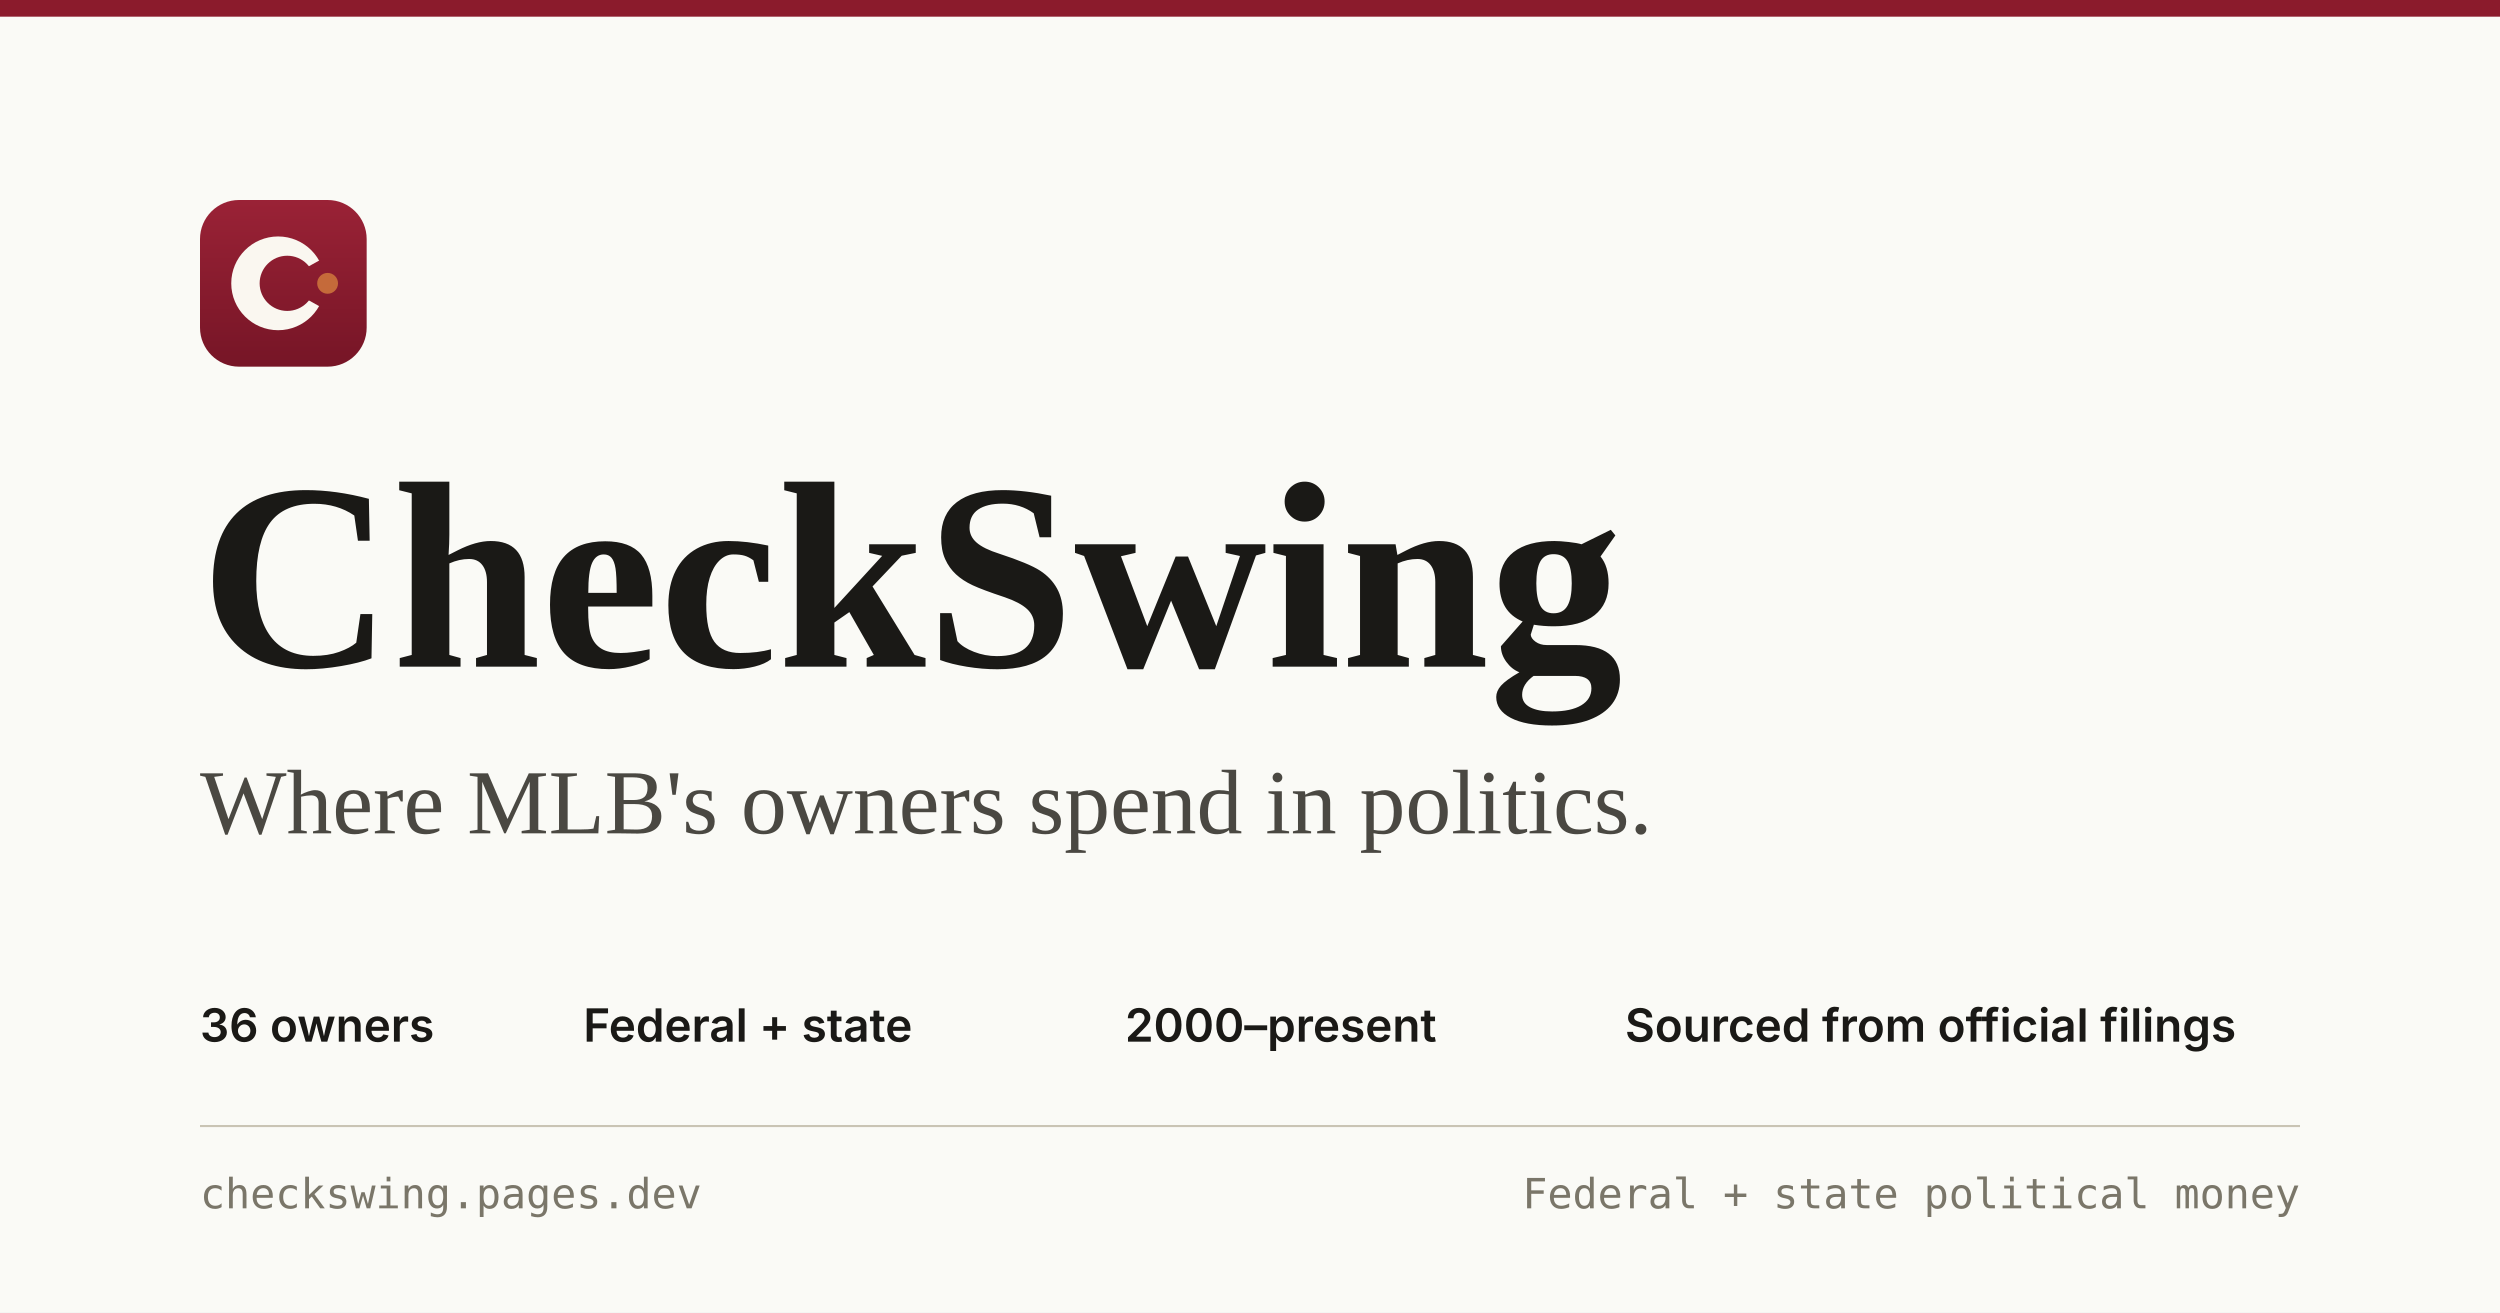
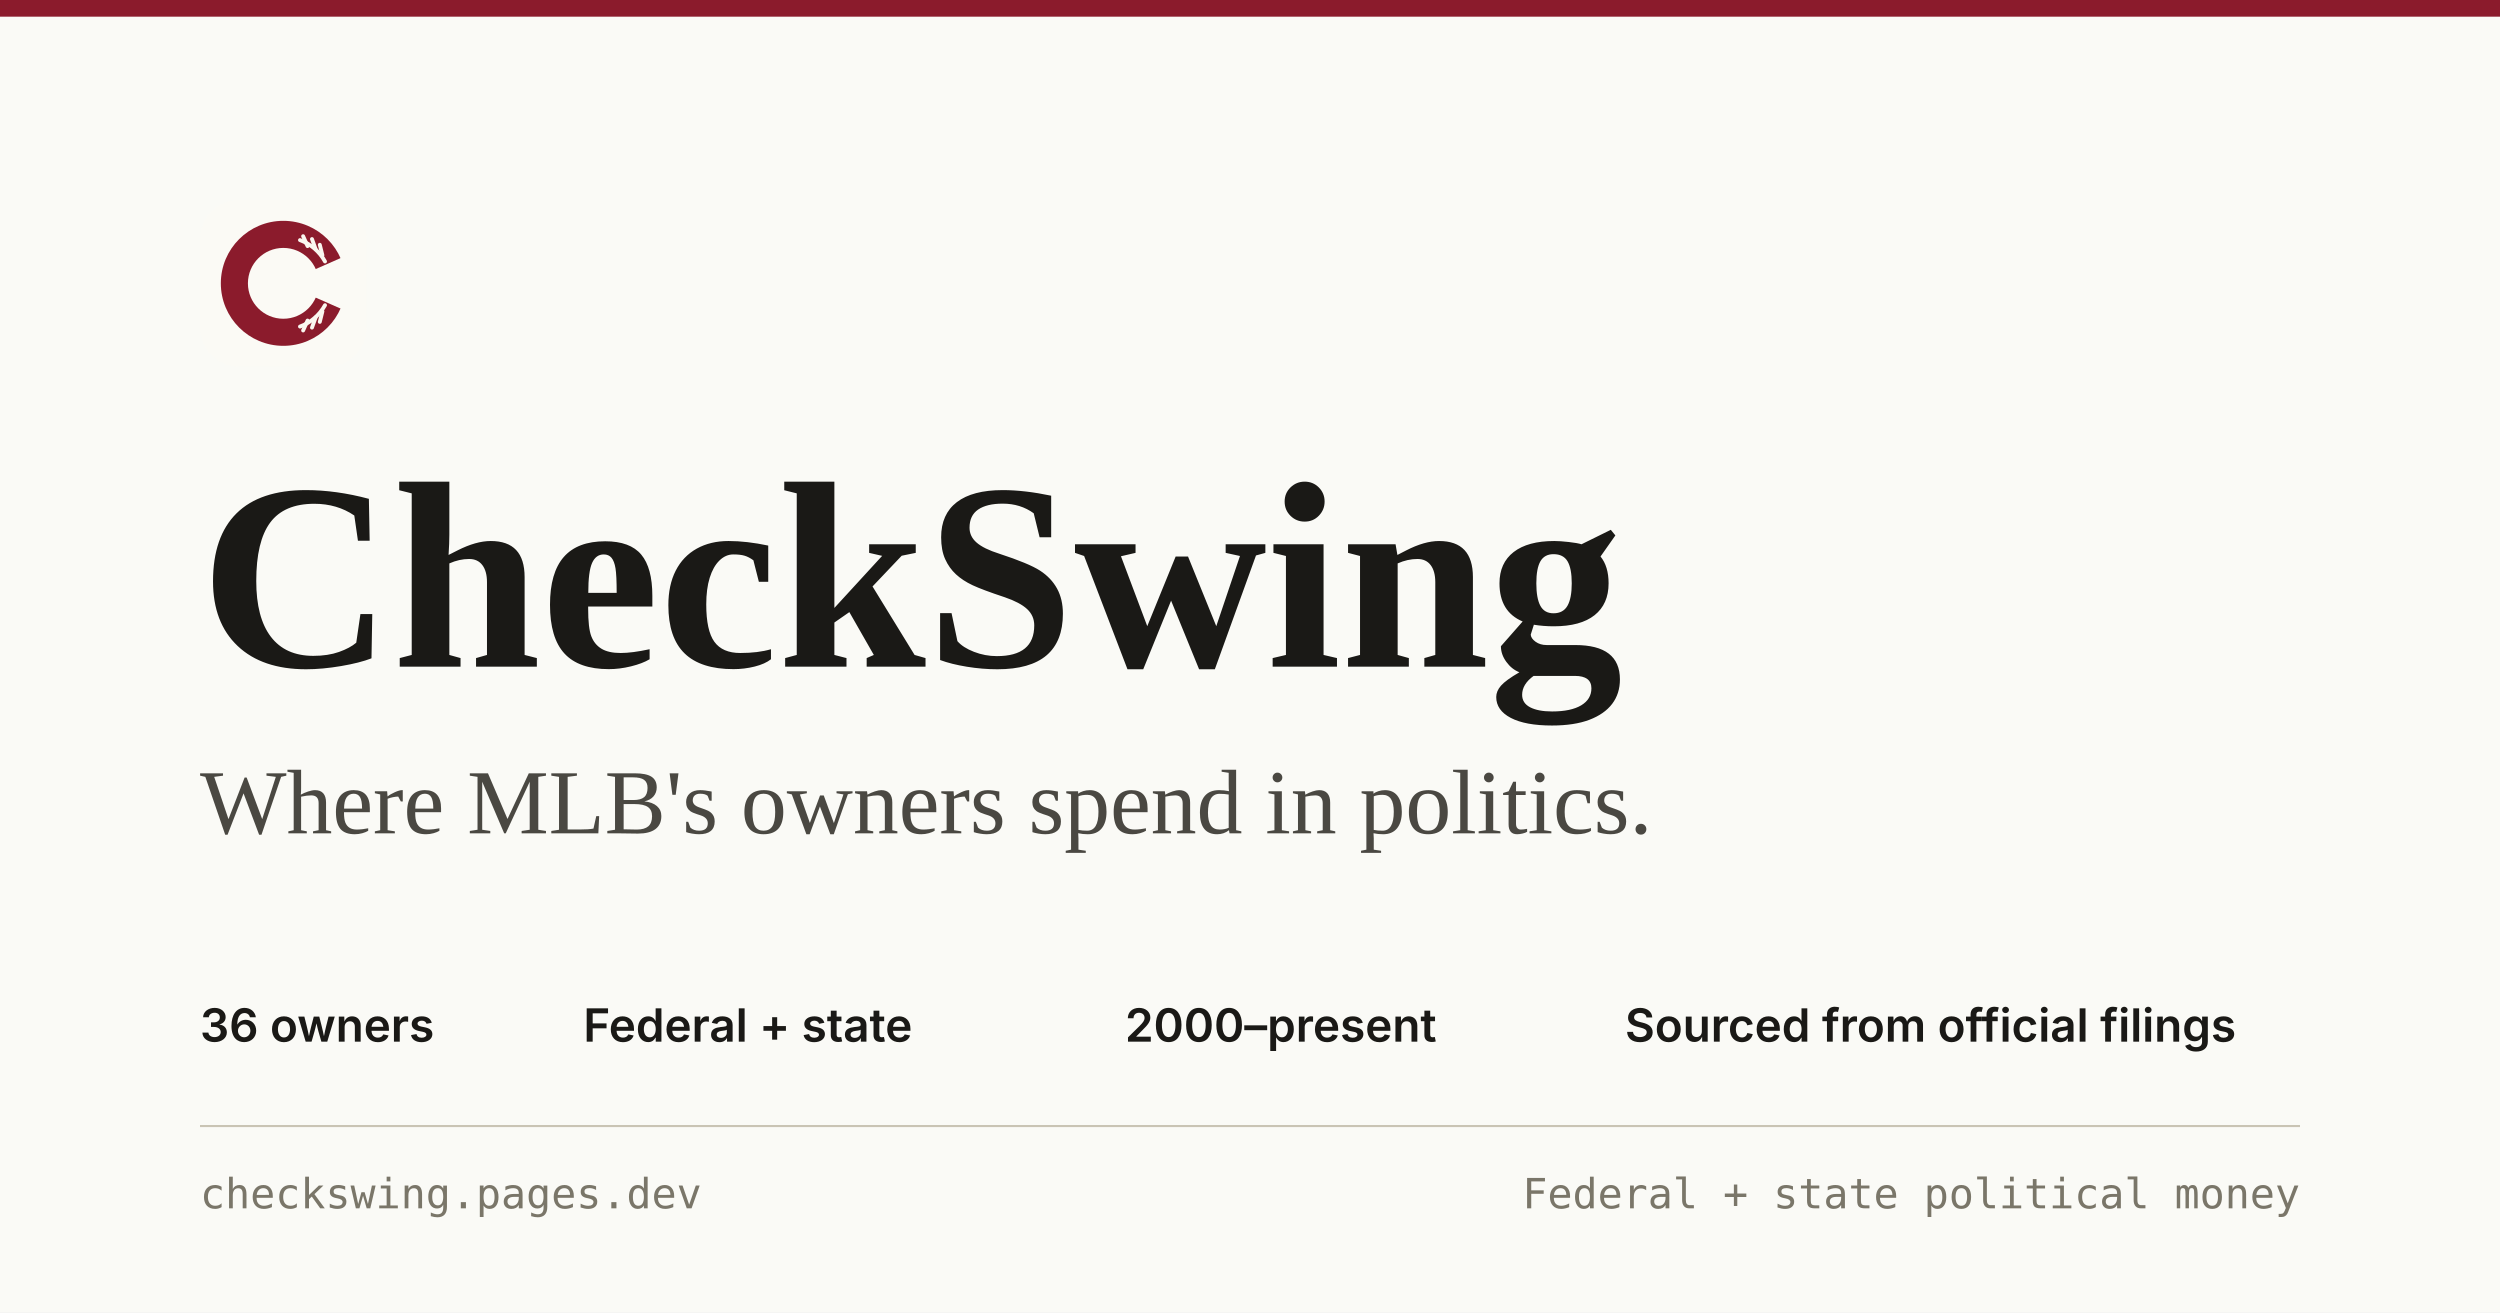
<svg xmlns="http://www.w3.org/2000/svg" viewBox="0 0 1200 630" role="img" aria-label="CheckSwing — federal and state political contributions by MLB owners">
  <rect width="1200" height="630" fill="#FAFAF6" />
  <rect x="0" y="0" width="1200" height="8" fill="#8B1B2C" />
  <defs>
-     <linearGradient id="og-tile" x1="0" y1="0" x2="0" y2="1">
-       <stop offset="0" stop-color="#9A2236" />
-       <stop offset="1" stop-color="#761526" />
-     </linearGradient>
    <mask id="og-c">
      <rect width="64" height="64" fill="#000" />
-       <circle cx="30" cy="32" r="18" fill="#fff" />
-       <circle cx="33.5" cy="32" r="10.6" fill="#000" />
-       <path d="M30 32 L66 12 L66 52 Z" fill="#000" />
+       <circle cx="32" cy="32" r="24" fill="#fff" />
+       <circle cx="32" cy="32" r="13.6" fill="#000" />
+       <path d="M32 32 L66 17 L66 47 Z" fill="#000" />
    </mask>
  </defs>
  <g transform="translate(96 96) scale(1.25)">
-     <rect width="64" height="64" rx="15" ry="15" fill="url(#og-tile)" />
-     <rect width="64" height="64" fill="#FAF7F0" mask="url(#og-c)" />
-     <circle cx="49" cy="32" r="4" fill="#C56A3A" />
+     <rect width="64" height="64" rx="15" ry="15" fill="#FBFAF5" />
+     <rect width="64" height="64" fill="#8B1B2C" mask="url(#og-c)" />
+     <g fill="none" stroke="#FAF7F0" stroke-width="1.5" stroke-linecap="round">
+       <path d="M38.4 15.4 A 18 18 0 0 1 48.0 23.6" />
+       <path d="M39.6 13.9 l1.7 3.8" />
+       <path d="M43.0 15.0 l1.4 3.9" />
+       <path d="M46.0 17.2 l1.0 4.0" />
+       <path d="M38.4 48.6 A 18 18 0 0 0 48.0 40.4" />
+       <path d="M39.6 50.1 l1.7 -3.8" />
+       <path d="M43.0 49.0 l1.4 -3.9" />
+       <path d="M46.0 46.8 l1.0 -4.0" />
+     </g>
  </g>
  <text x="96" y="320" font-family="'Source Serif 4','Charter','Georgia','Times New Roman',serif" font-size="128" font-weight="700" fill="#1A1916">CheckSwing</text>
  <text x="96" y="400" font-family="'Source Serif 4','Charter','Georgia','Times New Roman',serif" font-size="44" font-weight="500" fill="#4A4842">Where MLB's owners spend in politics.</text>
  <g font-family="'Inter','Helvetica Neue','Arial',sans-serif" fill="#7A7669" font-size="22">
    <text x="96" y="500" font-weight="600" fill="#1A1916">36 owners</text>
    <text x="280" y="500" font-weight="600" fill="#1A1916">Federal + state</text>
    <text x="540" y="500" font-weight="600" fill="#1A1916">2000–present</text>
    <text x="780" y="500" font-weight="600" fill="#1A1916">Sourced from official filings</text>
  </g>
  <rect x="96" y="540" width="1008" height="1" fill="#C9C4B4" />
  <text x="96" y="580" font-family="'JetBrains Mono','Menlo','Consolas',monospace" font-size="20" fill="#7A7669">checkswing.pages.dev</text>
  <text x="1104" y="580" font-family="'JetBrains Mono','Menlo','Consolas',monospace" font-size="20" fill="#7A7669" text-anchor="end">Federal + state political money</text>
</svg>
